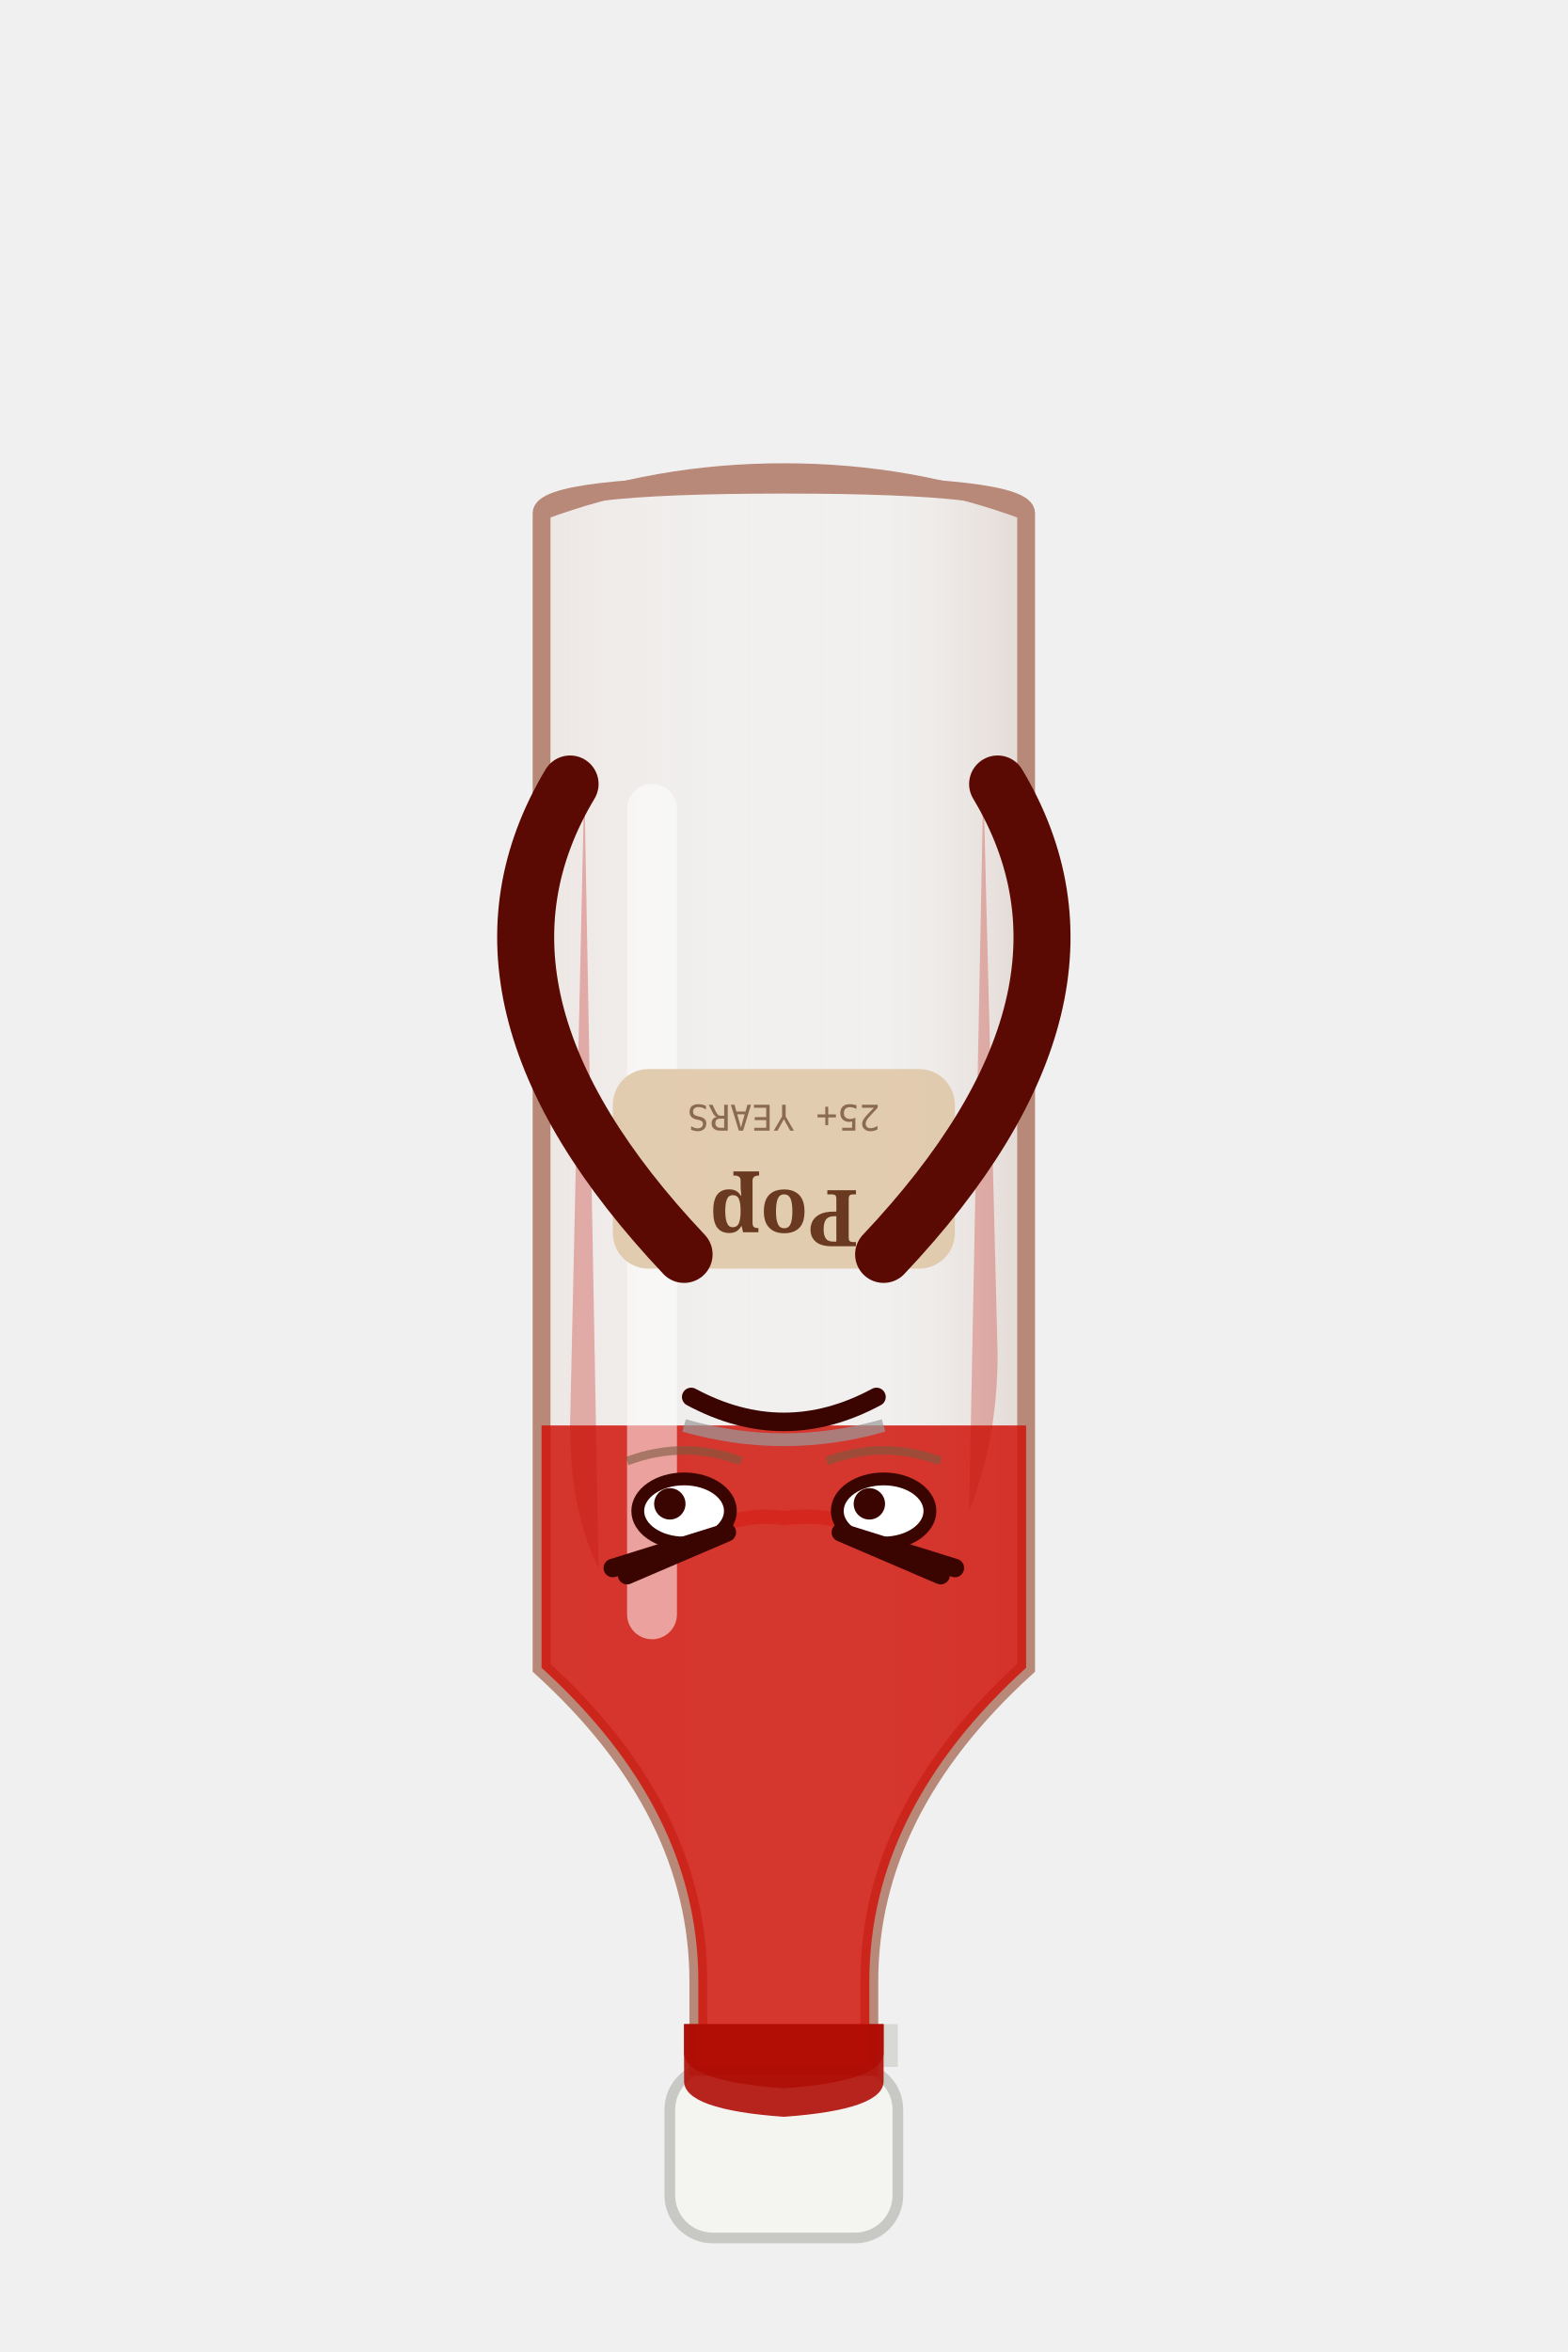
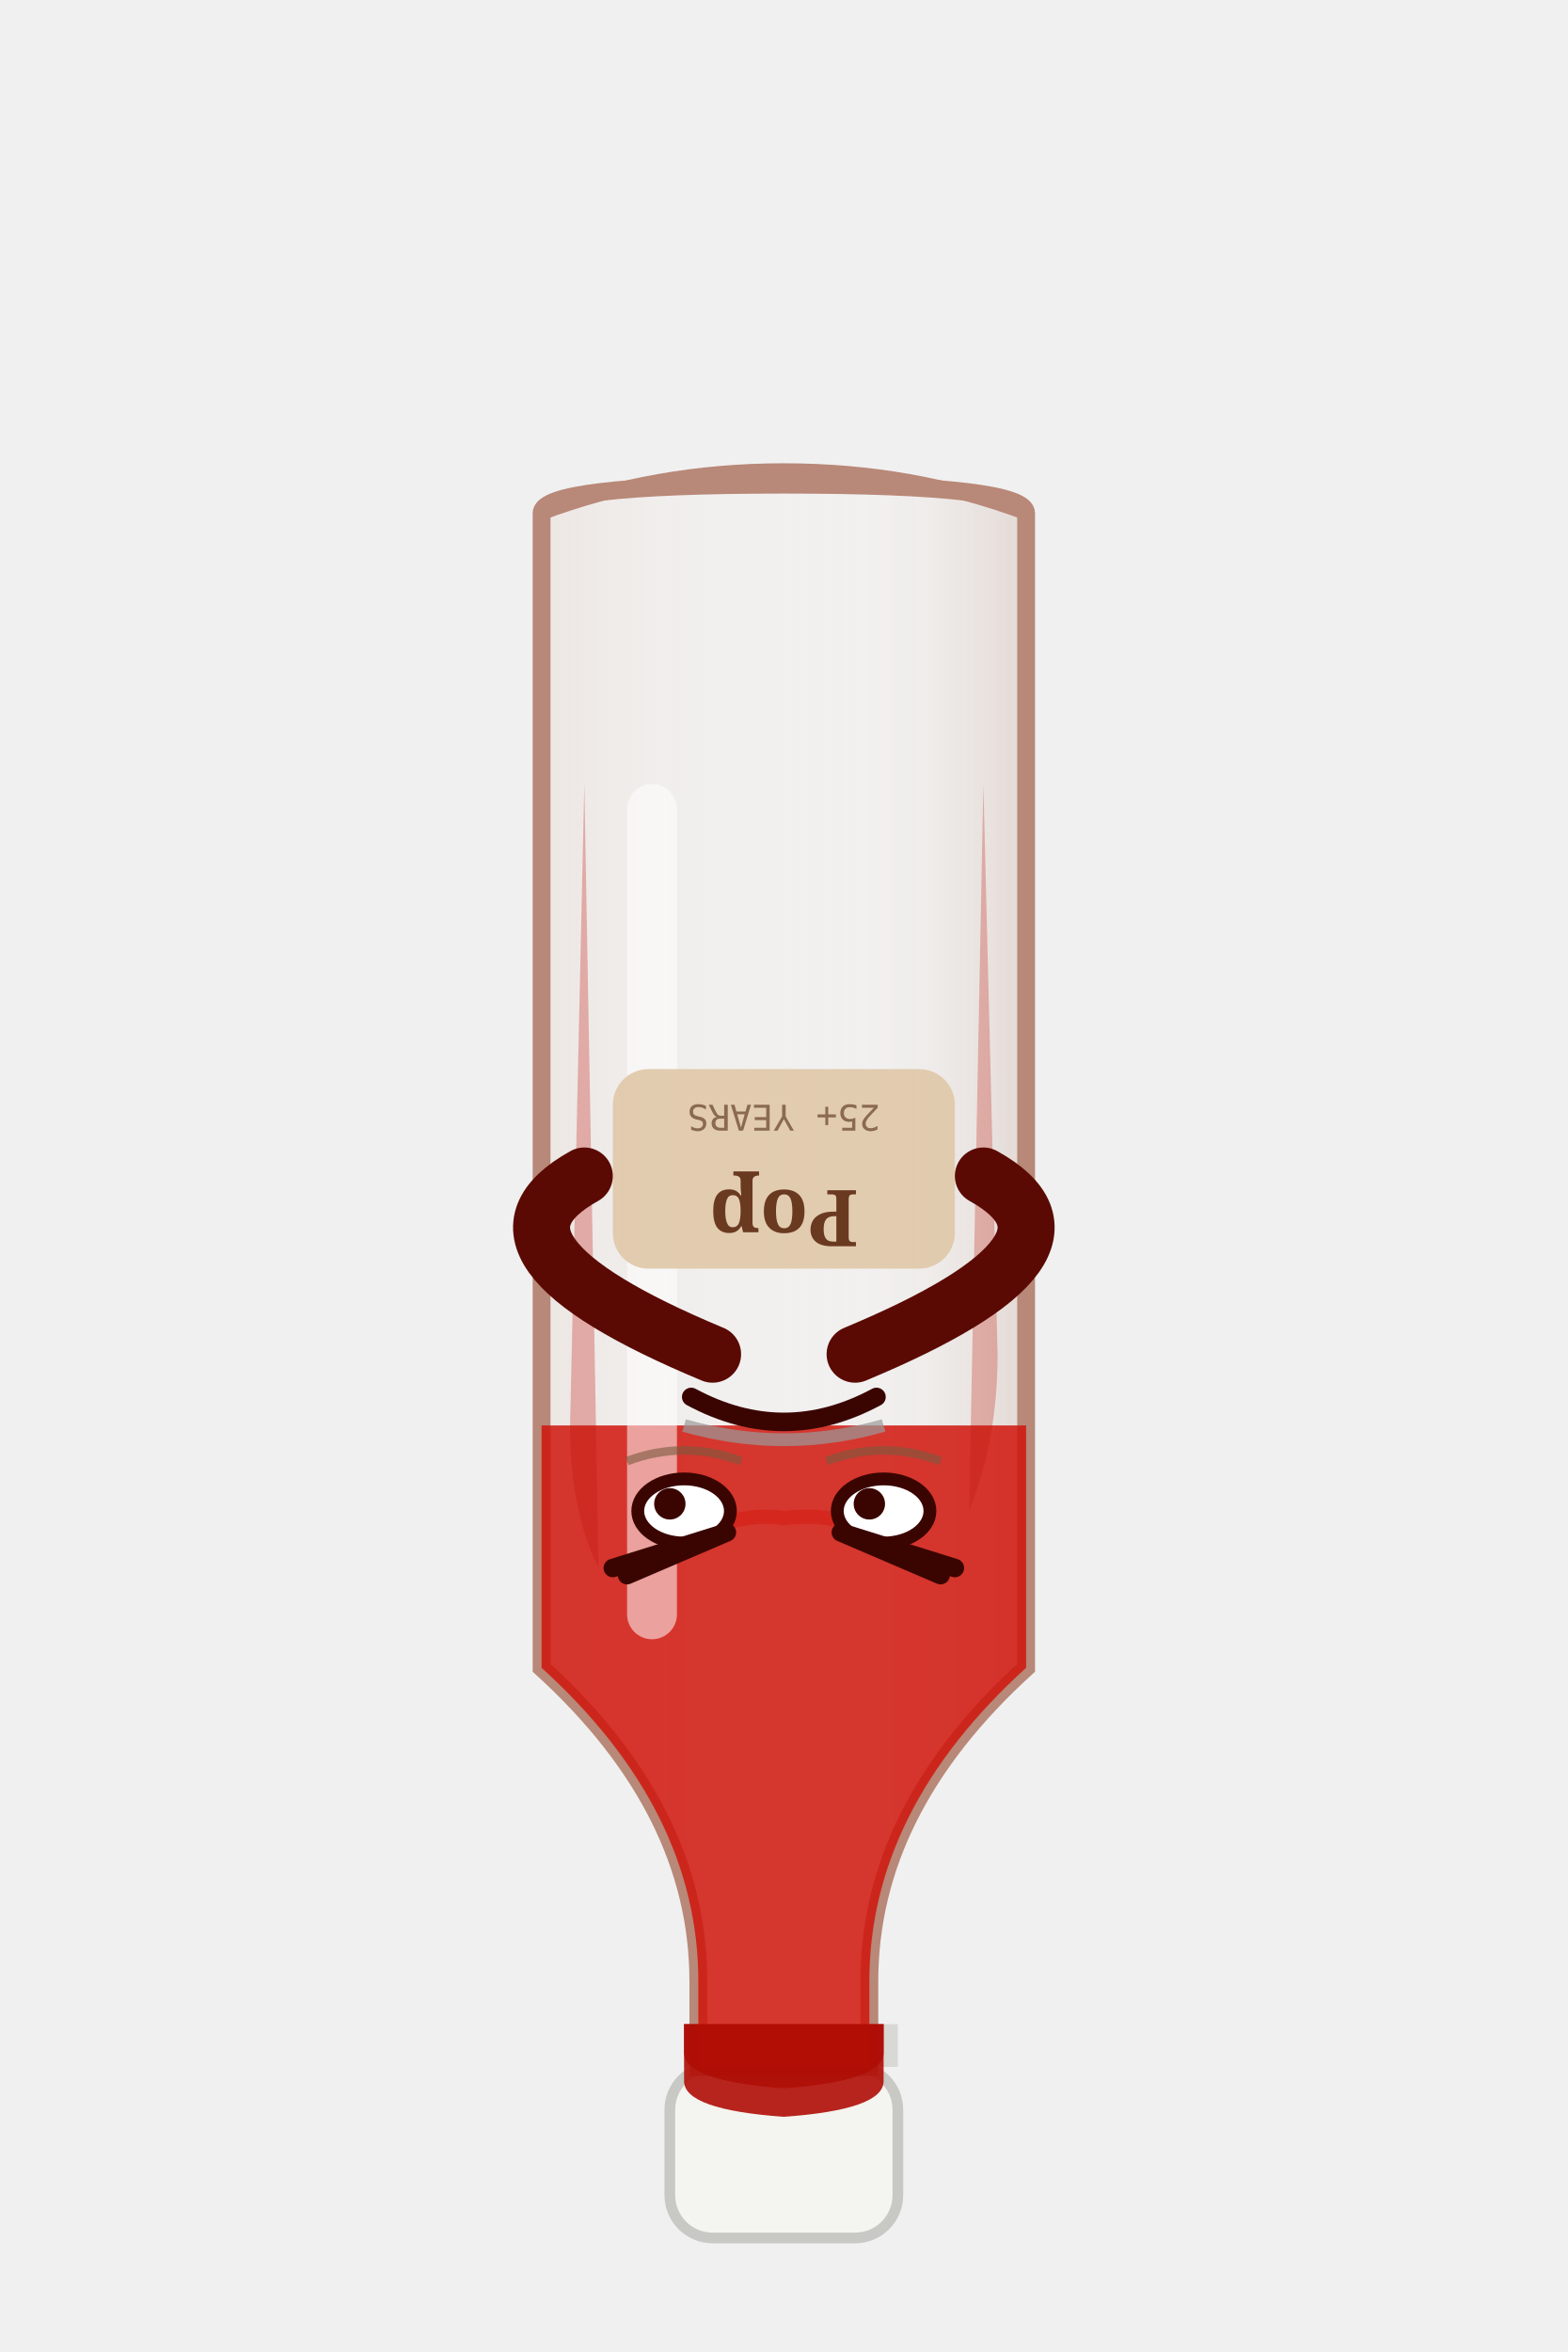
<svg xmlns="http://www.w3.org/2000/svg" viewBox="0 0 220 330" width="220" height="330">
  <defs>
    <linearGradient id="clearG" x1="0" y1="0" x2="1" y2="0">
      <stop offset="0" stop-color="#e8d8d0" stop-opacity="0.4" />
      <stop offset="0.4" stop-color="#f8f0ea" stop-opacity="0.15" />
      <stop offset="0.7" stop-color="#f8f0ea" stop-opacity="0.12" />
      <stop offset="1" stop-color="#c8a898" stop-opacity="0.32" />
    </linearGradient>
    <clipPath id="bottleClip">
      <path d="M98 290 L122 290            L122 278 Q122 254 144 234 L144 90            L144 72 Q144 68 110 68 Q76 68 76 72 L76 90            L76 234 Q98 254 98 278 Z" />
    </clipPath>
  </defs>
  <rect x="94" y="290" width="32" height="24" rx="6" fill="#f4f4f0" stroke="#c8c8c4" stroke-width="1.5" />
  <path d="M96 284 L126 284 L126 290 L96 290 Z" fill="#d8d8d4" />
  <path d="M98 290 L122 290            L122 278 Q122 254 144 234 L144 90            L144 72 Q144 68 110 68 Q76 68 76 72 L76 90            L76 234 Q98 254 98 278 Z" fill="url(#clearG)" stroke="#b88878" stroke-width="2.5" />
  <path d="M76 72 Q92 66 110 66 Q128 66 144 72" fill="none" stroke="#b88878" stroke-width="2" />
  <path d="M96 284 L124 284 L124 288 Q124 292 110 293 Q96 292 96 288 L96 284 Z" fill="#a00d05" opacity="0.9" />
  <path d="M96 216 Q104 212 110 213 Q118 212 124 216" stroke="#f05030" stroke-width="2" fill="none" opacity="0.6" />
  <g clip-path="url(#bottleClip)">
    <rect x="70" y="200" width="80" height="100" fill="#d0150c" opacity="0.85" />
  </g>
  <path d="M96 284 L124 284 L124 292 Q124 296 110 297 Q96 296 96 292 Z" fill="#b00d05" opacity="0.9" />
  <path d="M82 110 L80 200 Q80 212 84 220 L82 110 Z" fill="#c0150c" opacity="0.3" />
  <path d="M138 110 L140 190 Q140 202 136 212 L138 110 Z" fill="#c0150c" opacity="0.28" />
  <rect x="88" y="110" width="7" height="120" rx="3.5" fill="#ffffff88" />
  <g id="popFace" transform="translate(110,200) rotate(180)">
    <ellipse cx="-14" cy="-12" rx="6.5" ry="4.5" fill="#fff" stroke="#3a0501" stroke-width="1.8" />
    <ellipse cx="14" cy="-12" rx="6.5" ry="4.5" fill="#fff" stroke="#3a0501" stroke-width="1.8" />
    <circle cx="-12" cy="-11" r="2.2" fill="#3a0501" />
    <circle cx="16" cy="-11" r="2.2" fill="#3a0501" />
    <path d="M-24 -20 L-8 -15 M-22 -21 L-8 -15" stroke="#3a0501" stroke-width="2.6" fill="none" stroke-linecap="round" />
    <path d="M24 -20 L8 -15 M22 -21 L8 -15" stroke="#3a0501" stroke-width="2.6" fill="none" stroke-linecap="round" />
    <path d="M-22 -5 Q-14 -2 -6 -5" stroke="#7a5a40" stroke-width="1.2" fill="none" opacity="0.6" />
    <path d="M6 -5 Q14 -2 22 -5" stroke="#7a5a40" stroke-width="1.2" fill="none" opacity="0.6" />
    <path d="M-13 4 Q0 -3 13 4" stroke="#3a0501" stroke-width="2.6" fill="none" stroke-linecap="round" />
    <path d="M-14 0 Q0 -4 14 0" stroke="#9a9a9a" stroke-width="1.8" fill="none" opacity="0.7" />
  </g>
  <g transform="translate(110,150) rotate(180)">
    <rect x="-24" y="-28" width="48" height="28" rx="5" fill="#e0c8a8" opacity="0.9" />
    <text x="0" y="-17" text-anchor="middle" font-family="serif" font-size="11" font-weight="bold" fill="#6a3a20">Pop</text>
    <text x="0" y="-5" text-anchor="middle" font-family="monospace" font-size="5" fill="#8a6a50">25+ YEARS</text>
  </g>
  <g id="popArmL">
-     <path d="M80 110 Q62 140 96 176" stroke="#5a0a03" stroke-width="8" stroke-linecap="round" fill="none" />
+     <path d="M82 165 Q64 175 100 190" stroke="#5a0a03" stroke-width="8" stroke-linecap="round" fill="none" />
  </g>
  <g id="popArmR">
-     <path d="M140 110 Q158 140 124 176" stroke="#5a0a03" stroke-width="8" stroke-linecap="round" fill="none" />
+     <path d="M138 165 Q156 175 120 190" stroke="#5a0a03" stroke-width="8" stroke-linecap="round" fill="none" />
  </g>
</svg>
